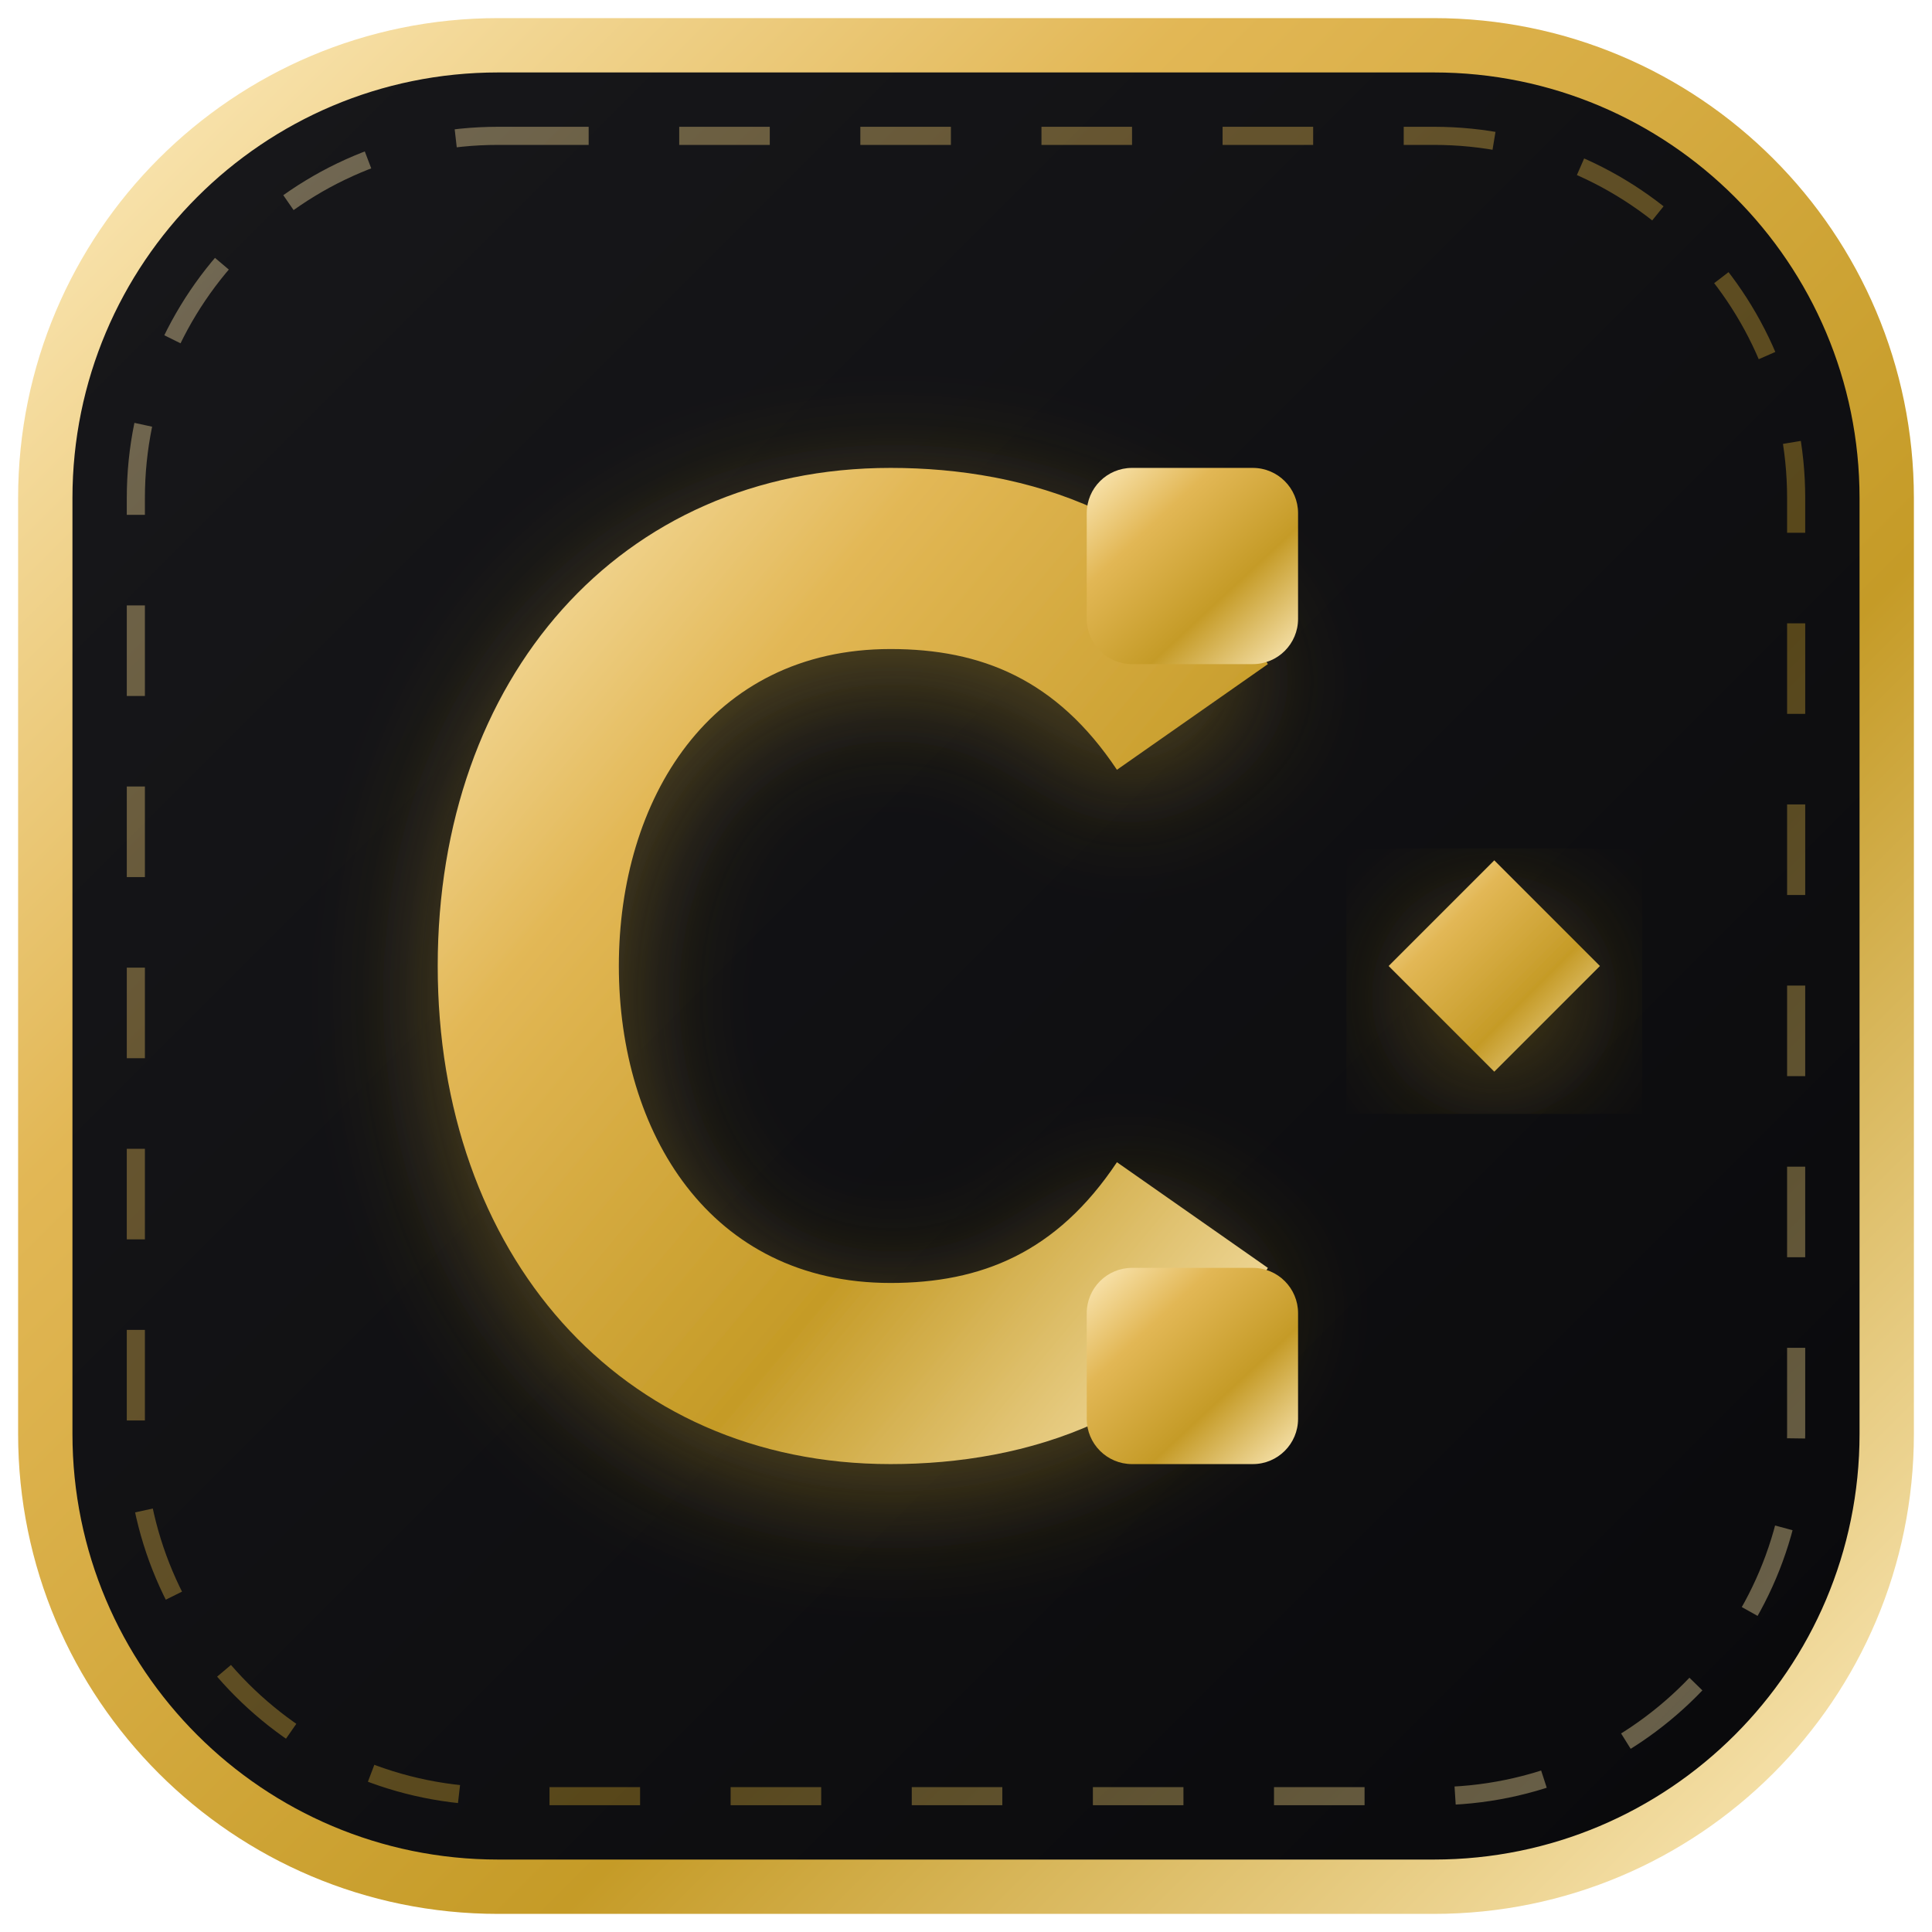
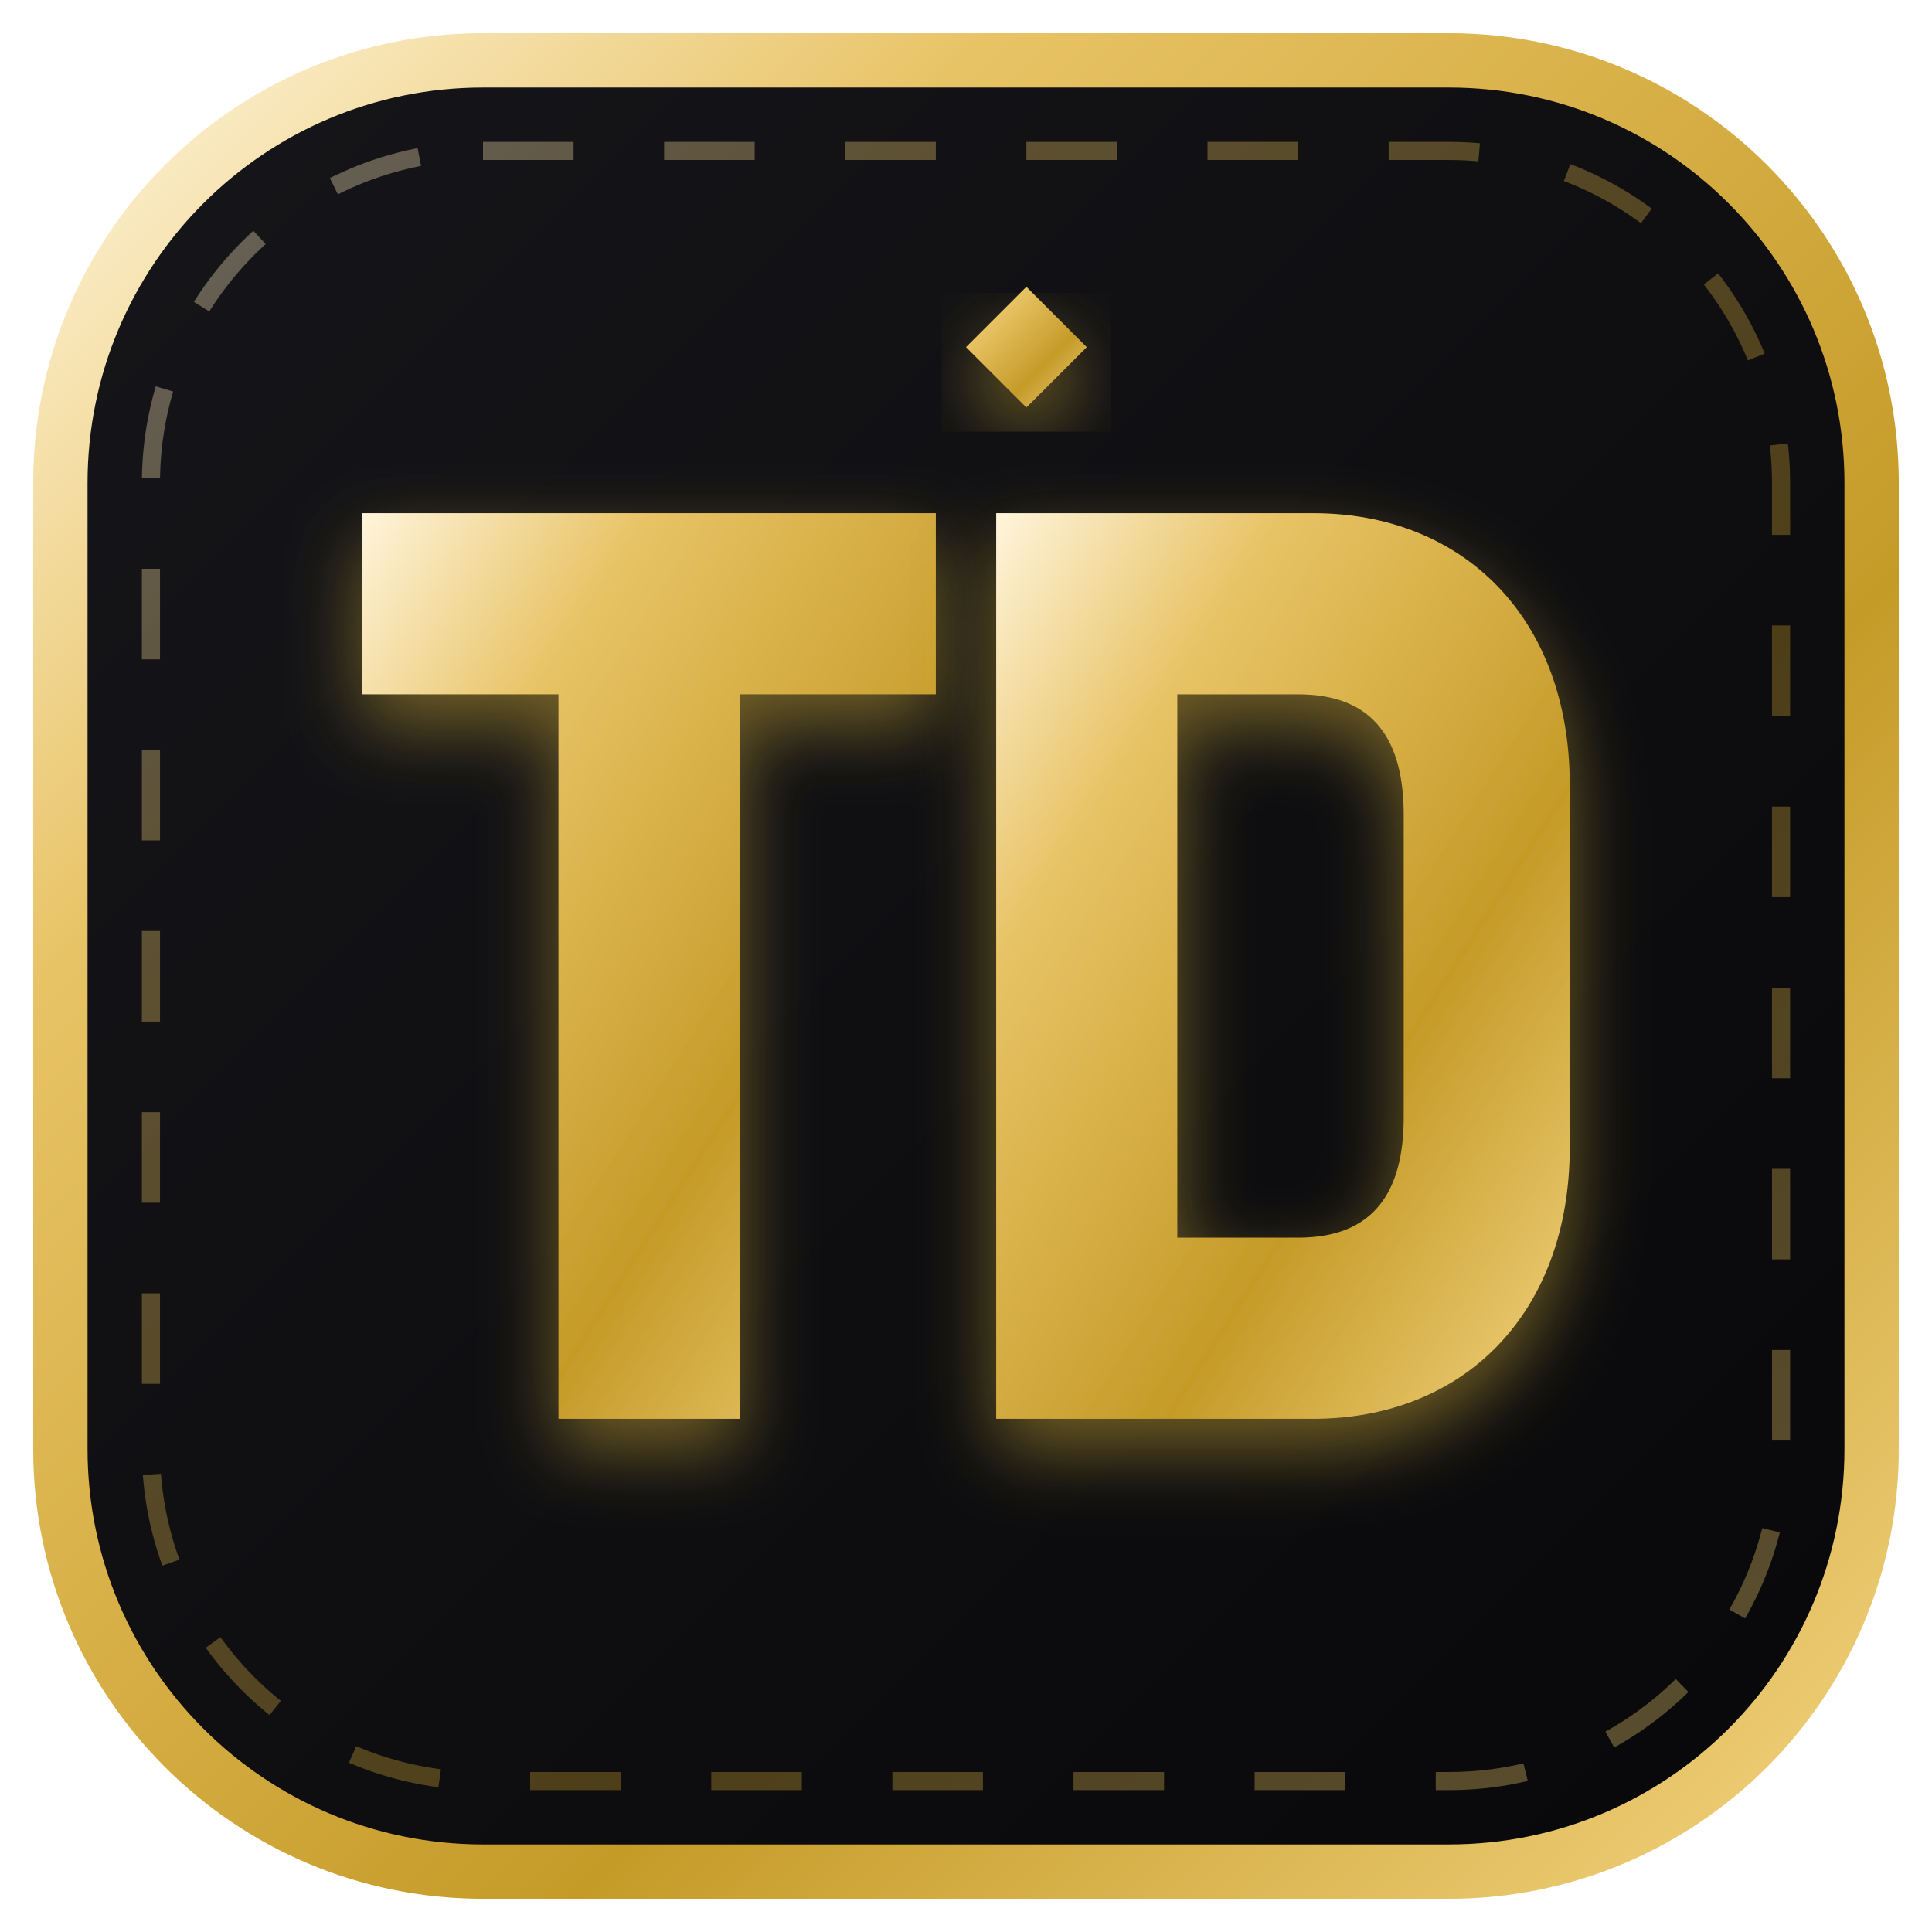
<svg xmlns="http://www.w3.org/2000/svg" viewBox="0 0 64 64" fill="none">
  <defs>
-     <linearGradient id="cargoGold" x1="0%" y1="0%" x2="100%" y2="100%">
-       <stop offset="0%" stop-color="#FCEABB" />
-       <stop offset="30%" stop-color="#E2B755" />
-       <stop offset="65%" stop-color="#C59B27" />
-       <stop offset="100%" stop-color="#FCEABB" />
+     <linearGradient id="tdGold" x1="0%" y1="0%" x2="100%" y2="100%">
+       <stop offset="0%" stop-color="#FFF5DC" />
+       <stop offset="25%" stop-color="#E8C365" />
+       <stop offset="65%" stop-color="#C59B28" />
+       <stop offset="100%" stop-color="#F2D27E" />
    </linearGradient>
-     <linearGradient id="cargoDark" x1="0%" y1="0%" x2="100%" y2="100%">
-       <stop offset="0%" stop-color="#18181B" />
-       <stop offset="100%" stop-color="#09090B" />
+     <linearGradient id="tdDark" x1="0%" y1="0%" x2="100%" y2="100%">
+       <stop offset="0%" stop-color="#16161A" />
+       <stop offset="100%" stop-color="#08080A" />
    </linearGradient>
    <filter id="goldGlow" x="-20%" y="-20%" width="140%" height="140%">
-       <feDropShadow dx="0" dy="1" stdDeviation="2" flood-color="#D4AF37" flood-opacity="0.35" />
+       <feDropShadow dx="0" dy="1" stdDeviation="1.2" flood-color="#D4AF37" flood-opacity="0.5" />
    </filter>
  </defs>
-   <rect x="1.5" y="1.5" width="61" height="61" rx="15" fill="url(#cargoDark)" stroke="url(#cargoGold)" stroke-width="1.8" />
-   <rect x="4.5" y="4.5" width="55" height="55" rx="12" fill="none" stroke="url(#cargoGold)" stroke-width="0.6" stroke-opacity="0.4" stroke-dasharray="3 3" />
-   <path d="M42 22 C39 17 34 15.5 29.5 15.5 C20.5 15.5 14.5 22.5 14.5 32 C14.5 41.5 20.5 48.5 29.5 48.5 C34 48.5 39 47 42 42 L37 38.5 C35 41.5 32.5 42.5 29.5 42.5 C23.5 42.5 20.5 37.5 20.5 32 C20.5 26.5 23.5 21.5 29.5 21.5 C32.5 21.5 35 22.5 37 25.5 Z" fill="url(#cargoGold)" filter="url(#goldGlow)" />
-   <rect x="36" y="15.5" width="7" height="6.5" rx="1.5" fill="url(#cargoGold)" />
-   <rect x="36" y="42" width="7" height="6.5" rx="1.5" fill="url(#cargoGold)" />
-   <polygon points="46,32 49.5,28.5 53,32 49.5,35.5" fill="url(#cargoGold)" filter="url(#goldGlow)" />
+   <rect x="2" y="2" width="60" height="60" rx="14" fill="url(#tdDark)" stroke="url(#tdGold)" stroke-width="1.8" />
+   <rect x="5" y="5" width="54" height="54" rx="11" fill="none" stroke="url(#tdGold)" stroke-width="0.6" stroke-opacity="0.35" stroke-dasharray="3 3" />
+   <path d="M 12 17 H 31 V 23 H 24.5 V 47 H 18.5 V 23 H 12 Z" fill="url(#tdGold)" filter="url(#goldGlow)" />
+   <path fill-rule="evenodd" clip-rule="evenodd" d="M 33 17 H 43.5 C 48.5 17 52 20.5 52 26 V 38 C 52 43.5 48.5 47 43.5 47 H 33 V 17 Z M 39 23 V 41 H 43 C 45.5 41 46.5 39.5 46.5 37 V 27 C 46.5 24.5 45.5 23 43 23 H 39 Z" fill="url(#tdGold)" filter="url(#goldGlow)" />
+   <polygon points="32,11.5 34,9.5 36,11.5 34,13.5" fill="url(#tdGold)" filter="url(#goldGlow)" />
</svg>
